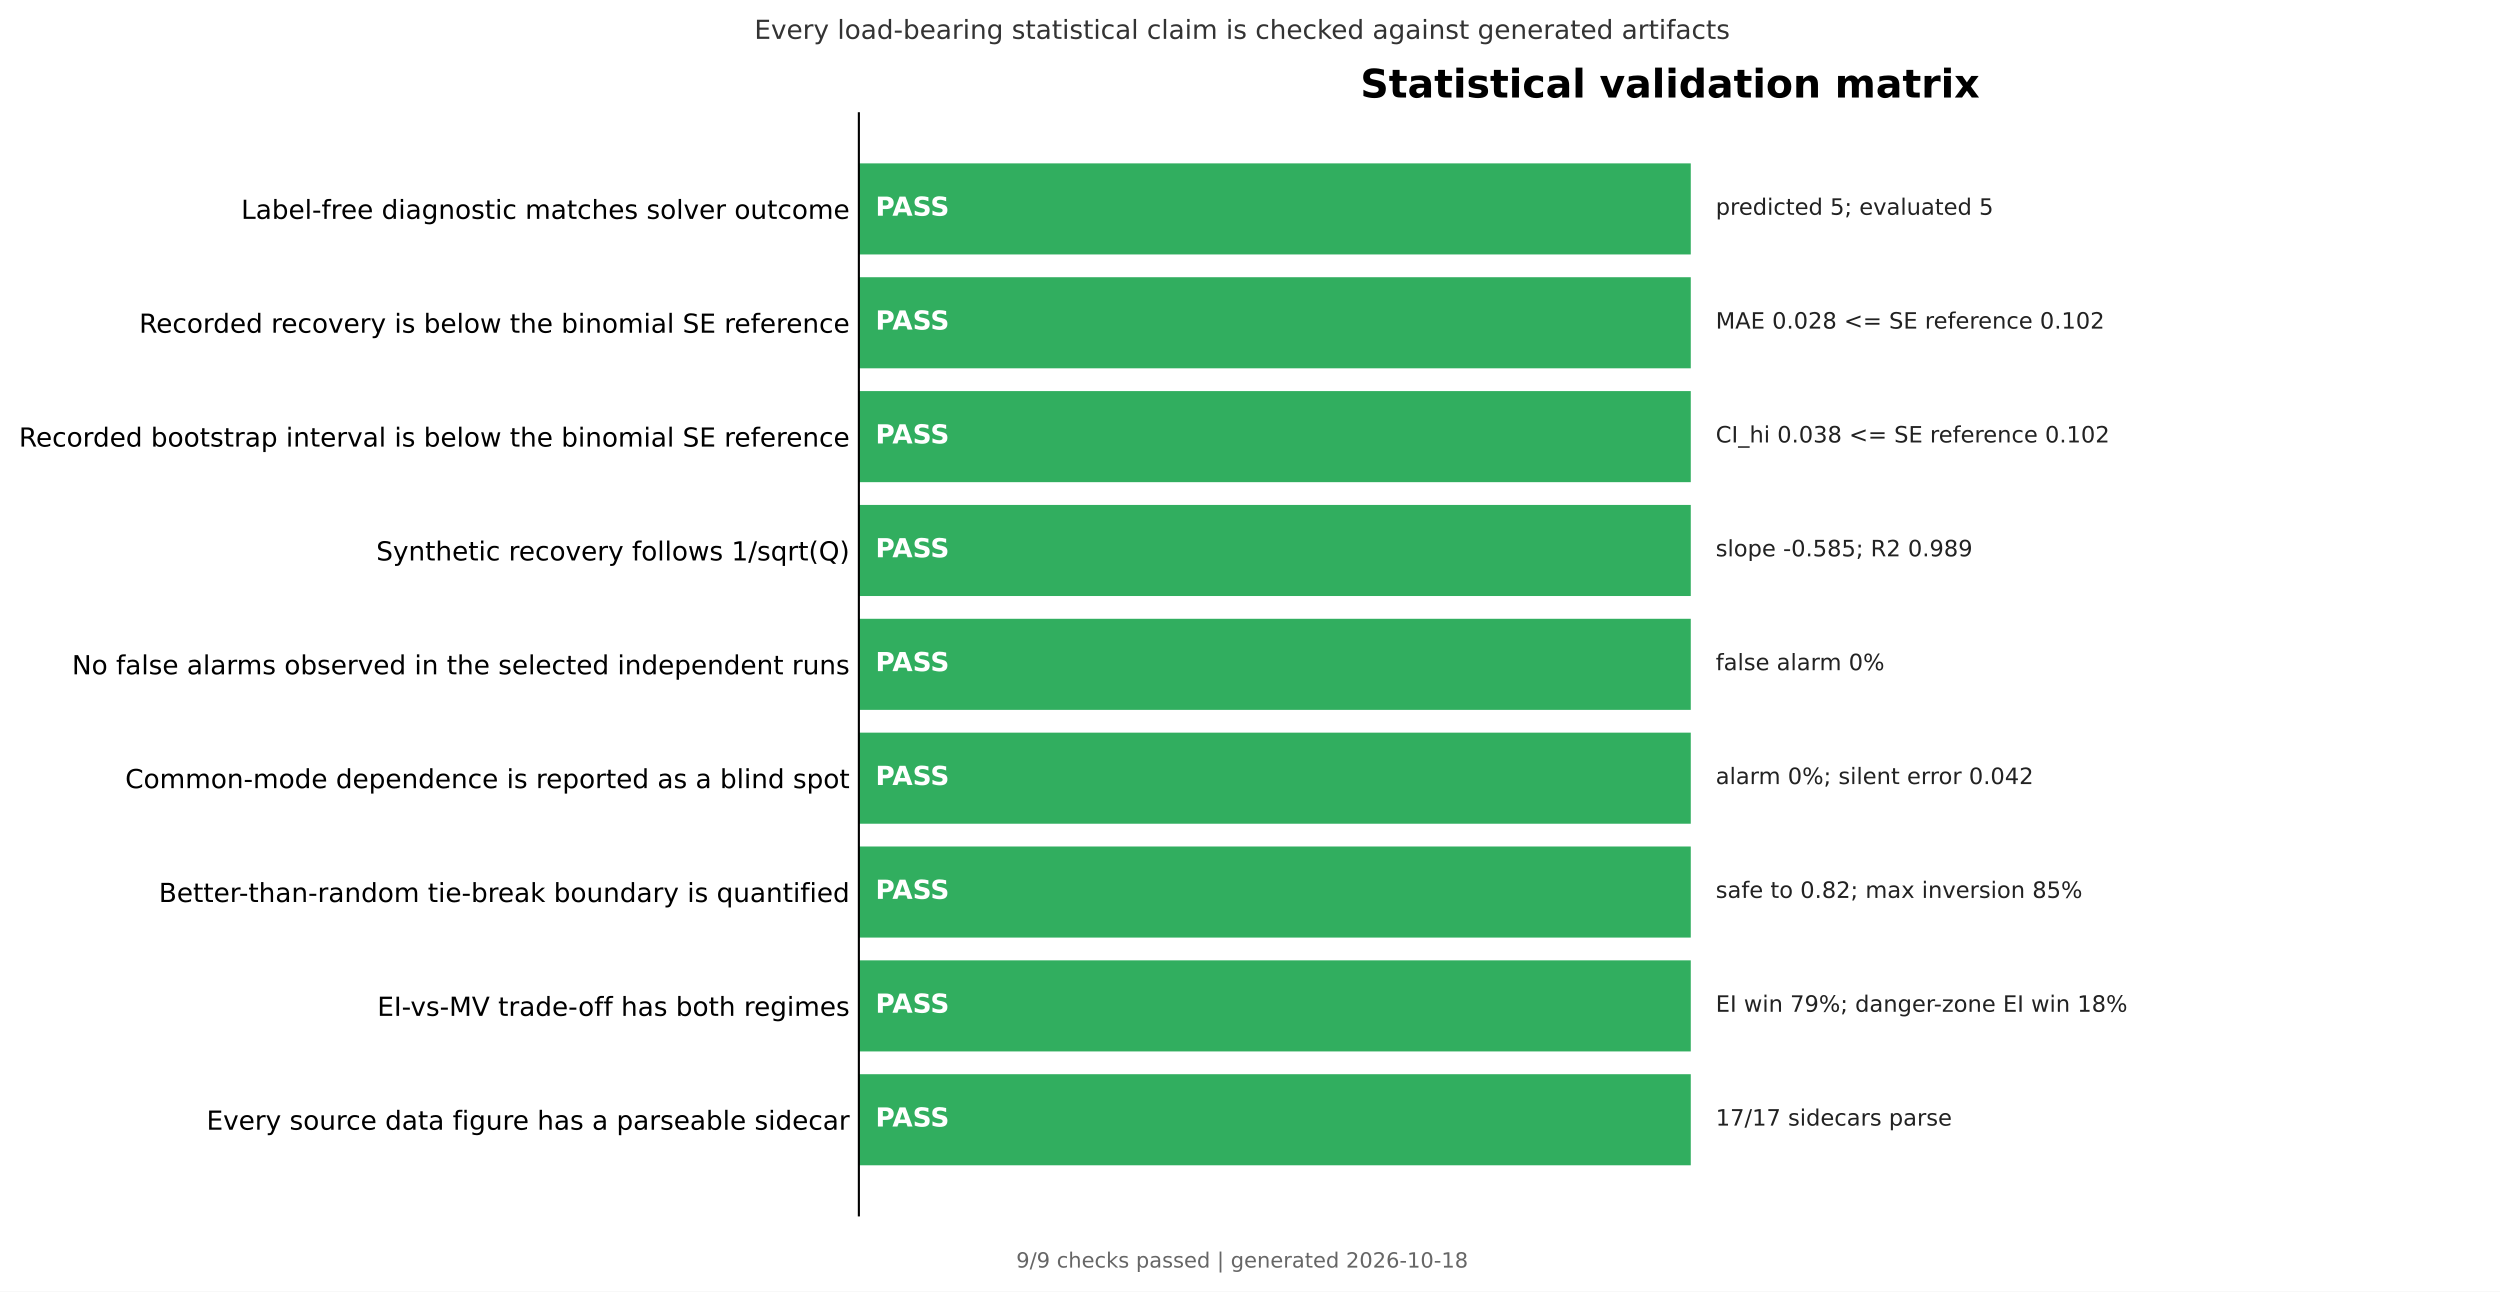
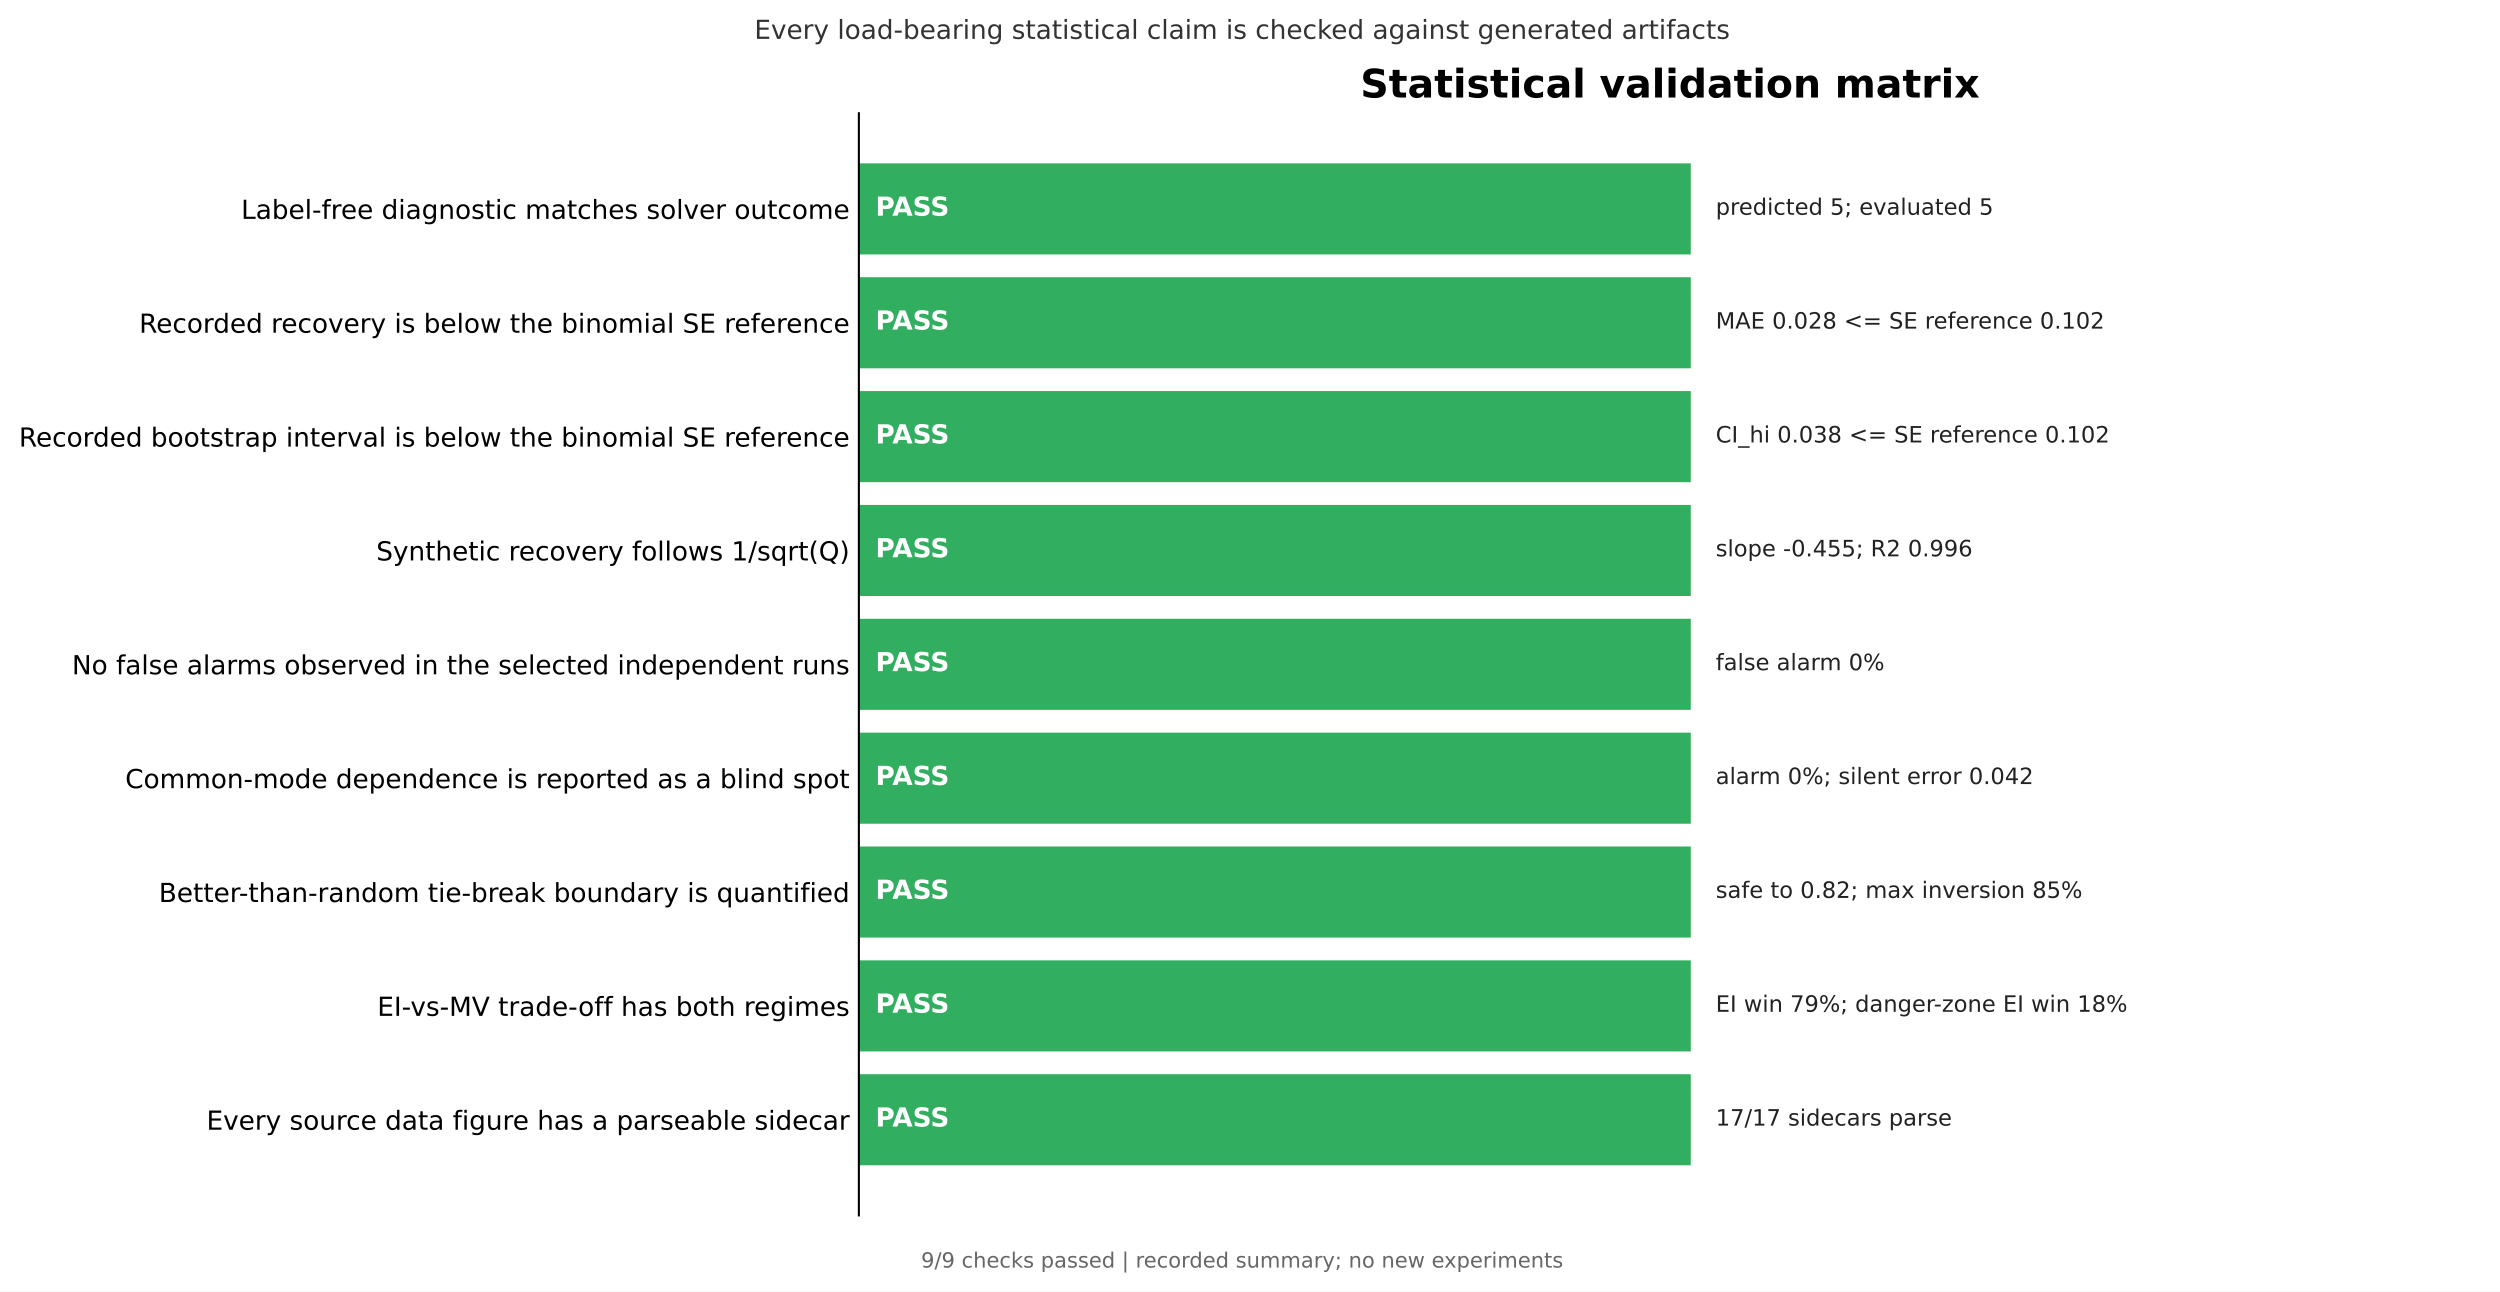
<svg xmlns="http://www.w3.org/2000/svg" width="951.63pt" height="491.632pt" viewBox="0 0 951.63 491.632" version="1.1">
  <defs>
    <style type="text/css">*{stroke-linejoin: round; stroke-linecap: butt}</style>
  </defs>
  <g id="figure_1">
    <g id="patch_1">
      <path d="M 0 491.632  L 951.63 491.632  L 951.63 0  L 0 0  z " style="fill: #ffffff" />
    </g>
    <g id="axes_1">
      <g id="patch_2">
        <path d="M 326.93 462.638  L 944.43 462.638  L 944.43 43.118  L 326.93 43.118  z " style="fill: #ffffff" />
      </g>
      <g id="patch_3">
        <path d="M 326.93 96.859  L 643.596 96.859  L 643.596 62.188  L 326.93 62.188  z " clip-path="url(#p48c74936e1)" style="fill: #16a34a; opacity: 0.88" />
      </g>
      <g id="patch_4">
        <path d="M 326.93 140.197  L 643.596 140.197  L 643.596 105.526  L 326.93 105.526  z " clip-path="url(#p48c74936e1)" style="fill: #16a34a; opacity: 0.88" />
      </g>
      <g id="patch_5">
        <path d="M 326.93 183.536  L 643.596 183.536  L 643.596 148.865  L 326.93 148.865  z " clip-path="url(#p48c74936e1)" style="fill: #16a34a; opacity: 0.88" />
      </g>
      <g id="patch_6">
        <path d="M 326.93 226.875  L 643.596 226.875  L 643.596 192.204  L 326.93 192.204  z " clip-path="url(#p48c74936e1)" style="fill: #16a34a; opacity: 0.88" />
      </g>
      <g id="patch_7">
        <path d="M 326.93 270.214  L 643.596 270.214  L 643.596 235.543  L 326.93 235.543  z " clip-path="url(#p48c74936e1)" style="fill: #16a34a; opacity: 0.88" />
      </g>
      <g id="patch_8">
        <path d="M 326.93 313.553  L 643.596 313.553  L 643.596 278.882  L 326.93 278.882  z " clip-path="url(#p48c74936e1)" style="fill: #16a34a; opacity: 0.88" />
      </g>
      <g id="patch_9">
        <path d="M 326.93 356.892  L 643.596 356.892  L 643.596 322.221  L 326.93 322.221  z " clip-path="url(#p48c74936e1)" style="fill: #16a34a; opacity: 0.88" />
      </g>
      <g id="patch_10">
        <path d="M 326.93 400.231  L 643.596 400.231  L 643.596 365.559  L 326.93 365.559  z " clip-path="url(#p48c74936e1)" style="fill: #16a34a; opacity: 0.88" />
      </g>
      <g id="patch_11">
        <path d="M 326.93 443.569  L 643.596 443.569  L 643.596 408.898  L 326.93 408.898  z " clip-path="url(#p48c74936e1)" style="fill: #16a34a; opacity: 0.88" />
      </g>
      <g id="matplotlib.axis_1" />
      <g id="matplotlib.axis_2">
        <g id="ytick_1">
          <g id="line2d_1" />
          <g id="text_1">
            <text style="font-size: 10px; font-family: 'DejaVu Sans', 'Bitstream Vera Sans', 'Computer Modern Sans Serif', 'Lucida Grande', 'Verdana', 'Geneva', 'Lucid', 'Arial', 'Helvetica', 'Avant Garde', sans-serif; text-anchor: end" x="323.43" y="83.322" transform="rotate(-0 323.4297 83.32228)">Label-free diagnostic matches solver outcome</text>
          </g>
        </g>
        <g id="ytick_2">
          <g id="line2d_2" />
          <g id="text_2">
            <text style="font-size: 10px; font-family: 'DejaVu Sans', 'Bitstream Vera Sans', 'Computer Modern Sans Serif', 'Lucida Grande', 'Verdana', 'Geneva', 'Lucid', 'Arial', 'Helvetica', 'Avant Garde', sans-serif; text-anchor: end" x="323.43" y="126.661" transform="rotate(-0 323.4297 126.6611)">Recorded recovery is below the binomial SE reference</text>
          </g>
        </g>
        <g id="ytick_3">
          <g id="line2d_3" />
          <g id="text_3">
            <text style="font-size: 10px; font-family: 'DejaVu Sans', 'Bitstream Vera Sans', 'Computer Modern Sans Serif', 'Lucida Grande', 'Verdana', 'Geneva', 'Lucid', 'Arial', 'Helvetica', 'Avant Garde', sans-serif; text-anchor: end" x="323.43" y="170" transform="rotate(-0 323.4297 170)">Recorded bootstrap interval is below the binomial SE reference</text>
          </g>
        </g>
        <g id="ytick_4">
          <g id="line2d_4" />
          <g id="text_4">
            <text style="font-size: 10px; font-family: 'DejaVu Sans', 'Bitstream Vera Sans', 'Computer Modern Sans Serif', 'Lucida Grande', 'Verdana', 'Geneva', 'Lucid', 'Arial', 'Helvetica', 'Avant Garde', sans-serif; text-anchor: end" x="323.43" y="213.339" transform="rotate(-0 323.4297 213.3388)">Synthetic recovery follows 1/sqrt(Q)</text>
          </g>
        </g>
        <g id="ytick_5">
          <g id="line2d_5" />
          <g id="text_5">
            <text style="font-size: 10px; font-family: 'DejaVu Sans', 'Bitstream Vera Sans', 'Computer Modern Sans Serif', 'Lucida Grande', 'Verdana', 'Geneva', 'Lucid', 'Arial', 'Helvetica', 'Avant Garde', sans-serif; text-anchor: end" x="323.43" y="256.678" transform="rotate(-0 323.4297 256.6777)">No false alarms observed in the selected independent runs</text>
          </g>
        </g>
        <g id="ytick_6">
          <g id="line2d_6" />
          <g id="text_6">
            <text style="font-size: 10px; font-family: 'DejaVu Sans', 'Bitstream Vera Sans', 'Computer Modern Sans Serif', 'Lucida Grande', 'Verdana', 'Geneva', 'Lucid', 'Arial', 'Helvetica', 'Avant Garde', sans-serif; text-anchor: end" x="323.43" y="300.016" transform="rotate(-0 323.4297 300.0165)">Common-mode dependence is reported as a blind spot</text>
          </g>
        </g>
        <g id="ytick_7">
          <g id="line2d_7" />
          <g id="text_7">
            <text style="font-size: 10px; font-family: 'DejaVu Sans', 'Bitstream Vera Sans', 'Computer Modern Sans Serif', 'Lucida Grande', 'Verdana', 'Geneva', 'Lucid', 'Arial', 'Helvetica', 'Avant Garde', sans-serif; text-anchor: end" x="323.43" y="343.355" transform="rotate(-0 323.4297 343.3553)">Better-than-random tie-break boundary is quantified</text>
          </g>
        </g>
        <g id="ytick_8">
          <g id="line2d_8" />
          <g id="text_8">
            <text style="font-size: 10px; font-family: 'DejaVu Sans', 'Bitstream Vera Sans', 'Computer Modern Sans Serif', 'Lucida Grande', 'Verdana', 'Geneva', 'Lucid', 'Arial', 'Helvetica', 'Avant Garde', sans-serif; text-anchor: end" x="323.43" y="386.694" transform="rotate(-0 323.4297 386.6942)">EI-vs-MV trade-off has both regimes</text>
          </g>
        </g>
        <g id="ytick_9">
          <g id="line2d_9" />
          <g id="text_9">
            <text style="font-size: 10px; font-family: 'DejaVu Sans', 'Bitstream Vera Sans', 'Computer Modern Sans Serif', 'Lucida Grande', 'Verdana', 'Geneva', 'Lucid', 'Arial', 'Helvetica', 'Avant Garde', sans-serif; text-anchor: end" x="323.43" y="430.033" transform="rotate(-0 323.4297 430.033)">Every source data figure has a parseable sidecar</text>
          </g>
        </g>
      </g>
      <g id="patch_12">
        <path d="M 326.93 462.638  L 326.93 43.118  " style="fill: none; stroke: #000000; stroke-width: 0.8; stroke-linejoin: miter; stroke-linecap: square" />
      </g>
      <g id="text_10">
        <text style="font-weight: 700; font-size: 10px; font-family: 'DejaVu Sans', 'Bitstream Vera Sans', 'Computer Modern Sans Serif', 'Lucida Grande', 'Verdana', 'Geneva', 'Lucid', 'Arial', 'Helvetica', 'Avant Garde', sans-serif; text-anchor: start; fill: #ffffff" x="333.263" y="82.121" transform="rotate(-0 333.263 82.12072)">PASS</text>
      </g>
      <g id="text_11">
        <text style="font-size: 8.6px; font-family: 'DejaVu Sans', 'Bitstream Vera Sans', 'Computer Modern Sans Serif', 'Lucida Grande', 'Verdana', 'Geneva', 'Lucid', 'Arial', 'Helvetica', 'Avant Garde', sans-serif; text-anchor: start; fill: #222222" x="653.096" y="81.757" transform="rotate(-0 653.0964 81.75739)">predicted 5; evaluated 5</text>
      </g>
      <g id="text_12">
        <text style="font-weight: 700; font-size: 10px; font-family: 'DejaVu Sans', 'Bitstream Vera Sans', 'Computer Modern Sans Serif', 'Lucida Grande', 'Verdana', 'Geneva', 'Lucid', 'Arial', 'Helvetica', 'Avant Garde', sans-serif; text-anchor: start; fill: #ffffff" x="333.263" y="125.46" transform="rotate(-0 333.263 125.4596)">PASS</text>
      </g>
      <g id="text_13">
        <text style="font-size: 8.6px; font-family: 'DejaVu Sans', 'Bitstream Vera Sans', 'Computer Modern Sans Serif', 'Lucida Grande', 'Verdana', 'Geneva', 'Lucid', 'Arial', 'Helvetica', 'Avant Garde', sans-serif; text-anchor: start; fill: #222222" x="653.096" y="125.096" transform="rotate(-0 653.0964 125.0962)">MAE 0.028 &lt;= SE reference 0.102</text>
      </g>
      <g id="text_14">
        <text style="font-weight: 700; font-size: 10px; font-family: 'DejaVu Sans', 'Bitstream Vera Sans', 'Computer Modern Sans Serif', 'Lucida Grande', 'Verdana', 'Geneva', 'Lucid', 'Arial', 'Helvetica', 'Avant Garde', sans-serif; text-anchor: start; fill: #ffffff" x="333.263" y="168.798" transform="rotate(-0 333.263 168.7984)">PASS</text>
      </g>
      <g id="text_15">
        <text style="font-size: 8.6px; font-family: 'DejaVu Sans', 'Bitstream Vera Sans', 'Computer Modern Sans Serif', 'Lucida Grande', 'Verdana', 'Geneva', 'Lucid', 'Arial', 'Helvetica', 'Avant Garde', sans-serif; text-anchor: start; fill: #222222" x="653.096" y="168.435" transform="rotate(-0 653.0964 168.4351)">CI_hi 0.038 &lt;= SE reference 0.102</text>
      </g>
      <g id="text_16">
        <text style="font-weight: 700; font-size: 10px; font-family: 'DejaVu Sans', 'Bitstream Vera Sans', 'Computer Modern Sans Serif', 'Lucida Grande', 'Verdana', 'Geneva', 'Lucid', 'Arial', 'Helvetica', 'Avant Garde', sans-serif; text-anchor: start; fill: #ffffff" x="333.263" y="212.137" transform="rotate(-0 333.263 212.1373)">PASS</text>
      </g>
      <g id="text_17">
-         <text style="font-size: 8.6px; font-family: 'DejaVu Sans', 'Bitstream Vera Sans', 'Computer Modern Sans Serif', 'Lucida Grande', 'Verdana', 'Geneva', 'Lucid', 'Arial', 'Helvetica', 'Avant Garde', sans-serif; text-anchor: start; fill: #222222" x="653.096" y="211.774" transform="rotate(-0 653.0964 211.7739)">slope -0.585; R2 0.989</text>
+         <text style="font-size: 8.6px; font-family: 'DejaVu Sans', 'Bitstream Vera Sans', 'Computer Modern Sans Serif', 'Lucida Grande', 'Verdana', 'Geneva', 'Lucid', 'Arial', 'Helvetica', 'Avant Garde', sans-serif; text-anchor: start; fill: #222222" x="653.096" y="211.774" transform="rotate(-0 653.0964 211.7739)">slope -0.455; R2 0.996</text>
      </g>
      <g id="text_18">
        <text style="font-weight: 700; font-size: 10px; font-family: 'DejaVu Sans', 'Bitstream Vera Sans', 'Computer Modern Sans Serif', 'Lucida Grande', 'Verdana', 'Geneva', 'Lucid', 'Arial', 'Helvetica', 'Avant Garde', sans-serif; text-anchor: start; fill: #ffffff" x="333.263" y="255.476" transform="rotate(-0 333.263 255.4761)">PASS</text>
      </g>
      <g id="text_19">
        <text style="font-size: 8.6px; font-family: 'DejaVu Sans', 'Bitstream Vera Sans', 'Computer Modern Sans Serif', 'Lucida Grande', 'Verdana', 'Geneva', 'Lucid', 'Arial', 'Helvetica', 'Avant Garde', sans-serif; text-anchor: start; fill: #222222" x="653.096" y="255.113" transform="rotate(-0 653.0964 255.1128)">false alarm 0%</text>
      </g>
      <g id="text_20">
        <text style="font-weight: 700; font-size: 10px; font-family: 'DejaVu Sans', 'Bitstream Vera Sans', 'Computer Modern Sans Serif', 'Lucida Grande', 'Verdana', 'Geneva', 'Lucid', 'Arial', 'Helvetica', 'Avant Garde', sans-serif; text-anchor: start; fill: #ffffff" x="333.263" y="298.815" transform="rotate(-0 333.263 298.8149)">PASS</text>
      </g>
      <g id="text_21">
        <text style="font-size: 8.6px; font-family: 'DejaVu Sans', 'Bitstream Vera Sans', 'Computer Modern Sans Serif', 'Lucida Grande', 'Verdana', 'Geneva', 'Lucid', 'Arial', 'Helvetica', 'Avant Garde', sans-serif; text-anchor: start; fill: #222222" x="653.096" y="298.452" transform="rotate(-0 653.0964 298.4516)">alarm 0%; silent error 0.042</text>
      </g>
      <g id="text_22">
        <text style="font-weight: 700; font-size: 10px; font-family: 'DejaVu Sans', 'Bitstream Vera Sans', 'Computer Modern Sans Serif', 'Lucida Grande', 'Verdana', 'Geneva', 'Lucid', 'Arial', 'Helvetica', 'Avant Garde', sans-serif; text-anchor: start; fill: #ffffff" x="333.263" y="342.154" transform="rotate(-0 333.263 342.1538)">PASS</text>
      </g>
      <g id="text_23">
        <text style="font-size: 8.6px; font-family: 'DejaVu Sans', 'Bitstream Vera Sans', 'Computer Modern Sans Serif', 'Lucida Grande', 'Verdana', 'Geneva', 'Lucid', 'Arial', 'Helvetica', 'Avant Garde', sans-serif; text-anchor: start; fill: #222222" x="653.096" y="341.79" transform="rotate(-0 653.0964 341.7904)">safe to 0.82; max inversion 85%</text>
      </g>
      <g id="text_24">
        <text style="font-weight: 700; font-size: 10px; font-family: 'DejaVu Sans', 'Bitstream Vera Sans', 'Computer Modern Sans Serif', 'Lucida Grande', 'Verdana', 'Geneva', 'Lucid', 'Arial', 'Helvetica', 'Avant Garde', sans-serif; text-anchor: start; fill: #ffffff" x="333.263" y="385.493" transform="rotate(-0 333.263 385.4926)">PASS</text>
      </g>
      <g id="text_25">
        <text style="font-size: 8.6px; font-family: 'DejaVu Sans', 'Bitstream Vera Sans', 'Computer Modern Sans Serif', 'Lucida Grande', 'Verdana', 'Geneva', 'Lucid', 'Arial', 'Helvetica', 'Avant Garde', sans-serif; text-anchor: start; fill: #222222" x="653.096" y="385.129" transform="rotate(-0 653.0964 385.1293)">EI win 79%; danger-zone EI win 18%</text>
      </g>
      <g id="text_26">
        <text style="font-weight: 700; font-size: 10px; font-family: 'DejaVu Sans', 'Bitstream Vera Sans', 'Computer Modern Sans Serif', 'Lucida Grande', 'Verdana', 'Geneva', 'Lucid', 'Arial', 'Helvetica', 'Avant Garde', sans-serif; text-anchor: start; fill: #ffffff" x="333.263" y="428.831" transform="rotate(-0 333.263 428.8315)">PASS</text>
      </g>
      <g id="text_27">
        <text style="font-size: 8.6px; font-family: 'DejaVu Sans', 'Bitstream Vera Sans', 'Computer Modern Sans Serif', 'Lucida Grande', 'Verdana', 'Geneva', 'Lucid', 'Arial', 'Helvetica', 'Avant Garde', sans-serif; text-anchor: start; fill: #222222" x="653.096" y="428.468" transform="rotate(-0 653.0964 428.4681)">17/17 sidecars parse</text>
      </g>
      <g id="text_28">
        <text style="font-weight: 700; font-size: 15px; font-family: 'DejaVu Sans', 'Bitstream Vera Sans', 'Computer Modern Sans Serif', 'Lucida Grande', 'Verdana', 'Geneva', 'Lucid', 'Arial', 'Helvetica', 'Avant Garde', sans-serif; text-anchor: middle" x="635.68" y="37.118" transform="rotate(-0 635.6797 37.11844)">Statistical validation matrix</text>
      </g>
    </g>
    <g id="text_29">
-       <text style="font-size: 8px; font-family: 'DejaVu Sans', 'Bitstream Vera Sans', 'Computer Modern Sans Serif', 'Lucida Grande', 'Verdana', 'Geneva', 'Lucid', 'Arial', 'Helvetica', 'Avant Garde', sans-serif; text-anchor: middle; fill: #666666" x="472.83" y="482.51" transform="rotate(-0 472.8297 482.5104)">9/9 checks passed | generated 2026-10-18</text>
+       <text style="font-size: 8px; font-family: 'DejaVu Sans', 'Bitstream Vera Sans', 'Computer Modern Sans Serif', 'Lucida Grande', 'Verdana', 'Geneva', 'Lucid', 'Arial', 'Helvetica', 'Avant Garde', sans-serif; text-anchor: middle; fill: #666666" x="472.83" y="482.51" transform="rotate(-0 472.8297 482.5104)">9/9 checks passed | recorded summary; no new experiments</text>
    </g>
    <g id="text_30">
      <text style="font-size: 10px; font-family: 'DejaVu Sans', 'Bitstream Vera Sans', 'Computer Modern Sans Serif', 'Lucida Grande', 'Verdana', 'Geneva', 'Lucid', 'Arial', 'Helvetica', 'Avant Garde', sans-serif; text-anchor: middle; fill: #333333" x="472.83" y="14.798" transform="rotate(-0 472.8297 14.79844)">Every load-bearing statistical claim is checked against generated artifacts</text>
    </g>
  </g>
  <defs>
    <clipPath id="p48c74936e1">
      <rect x="326.93" y="43.118" width="617.5" height="419.52" />
    </clipPath>
  </defs>
</svg>
